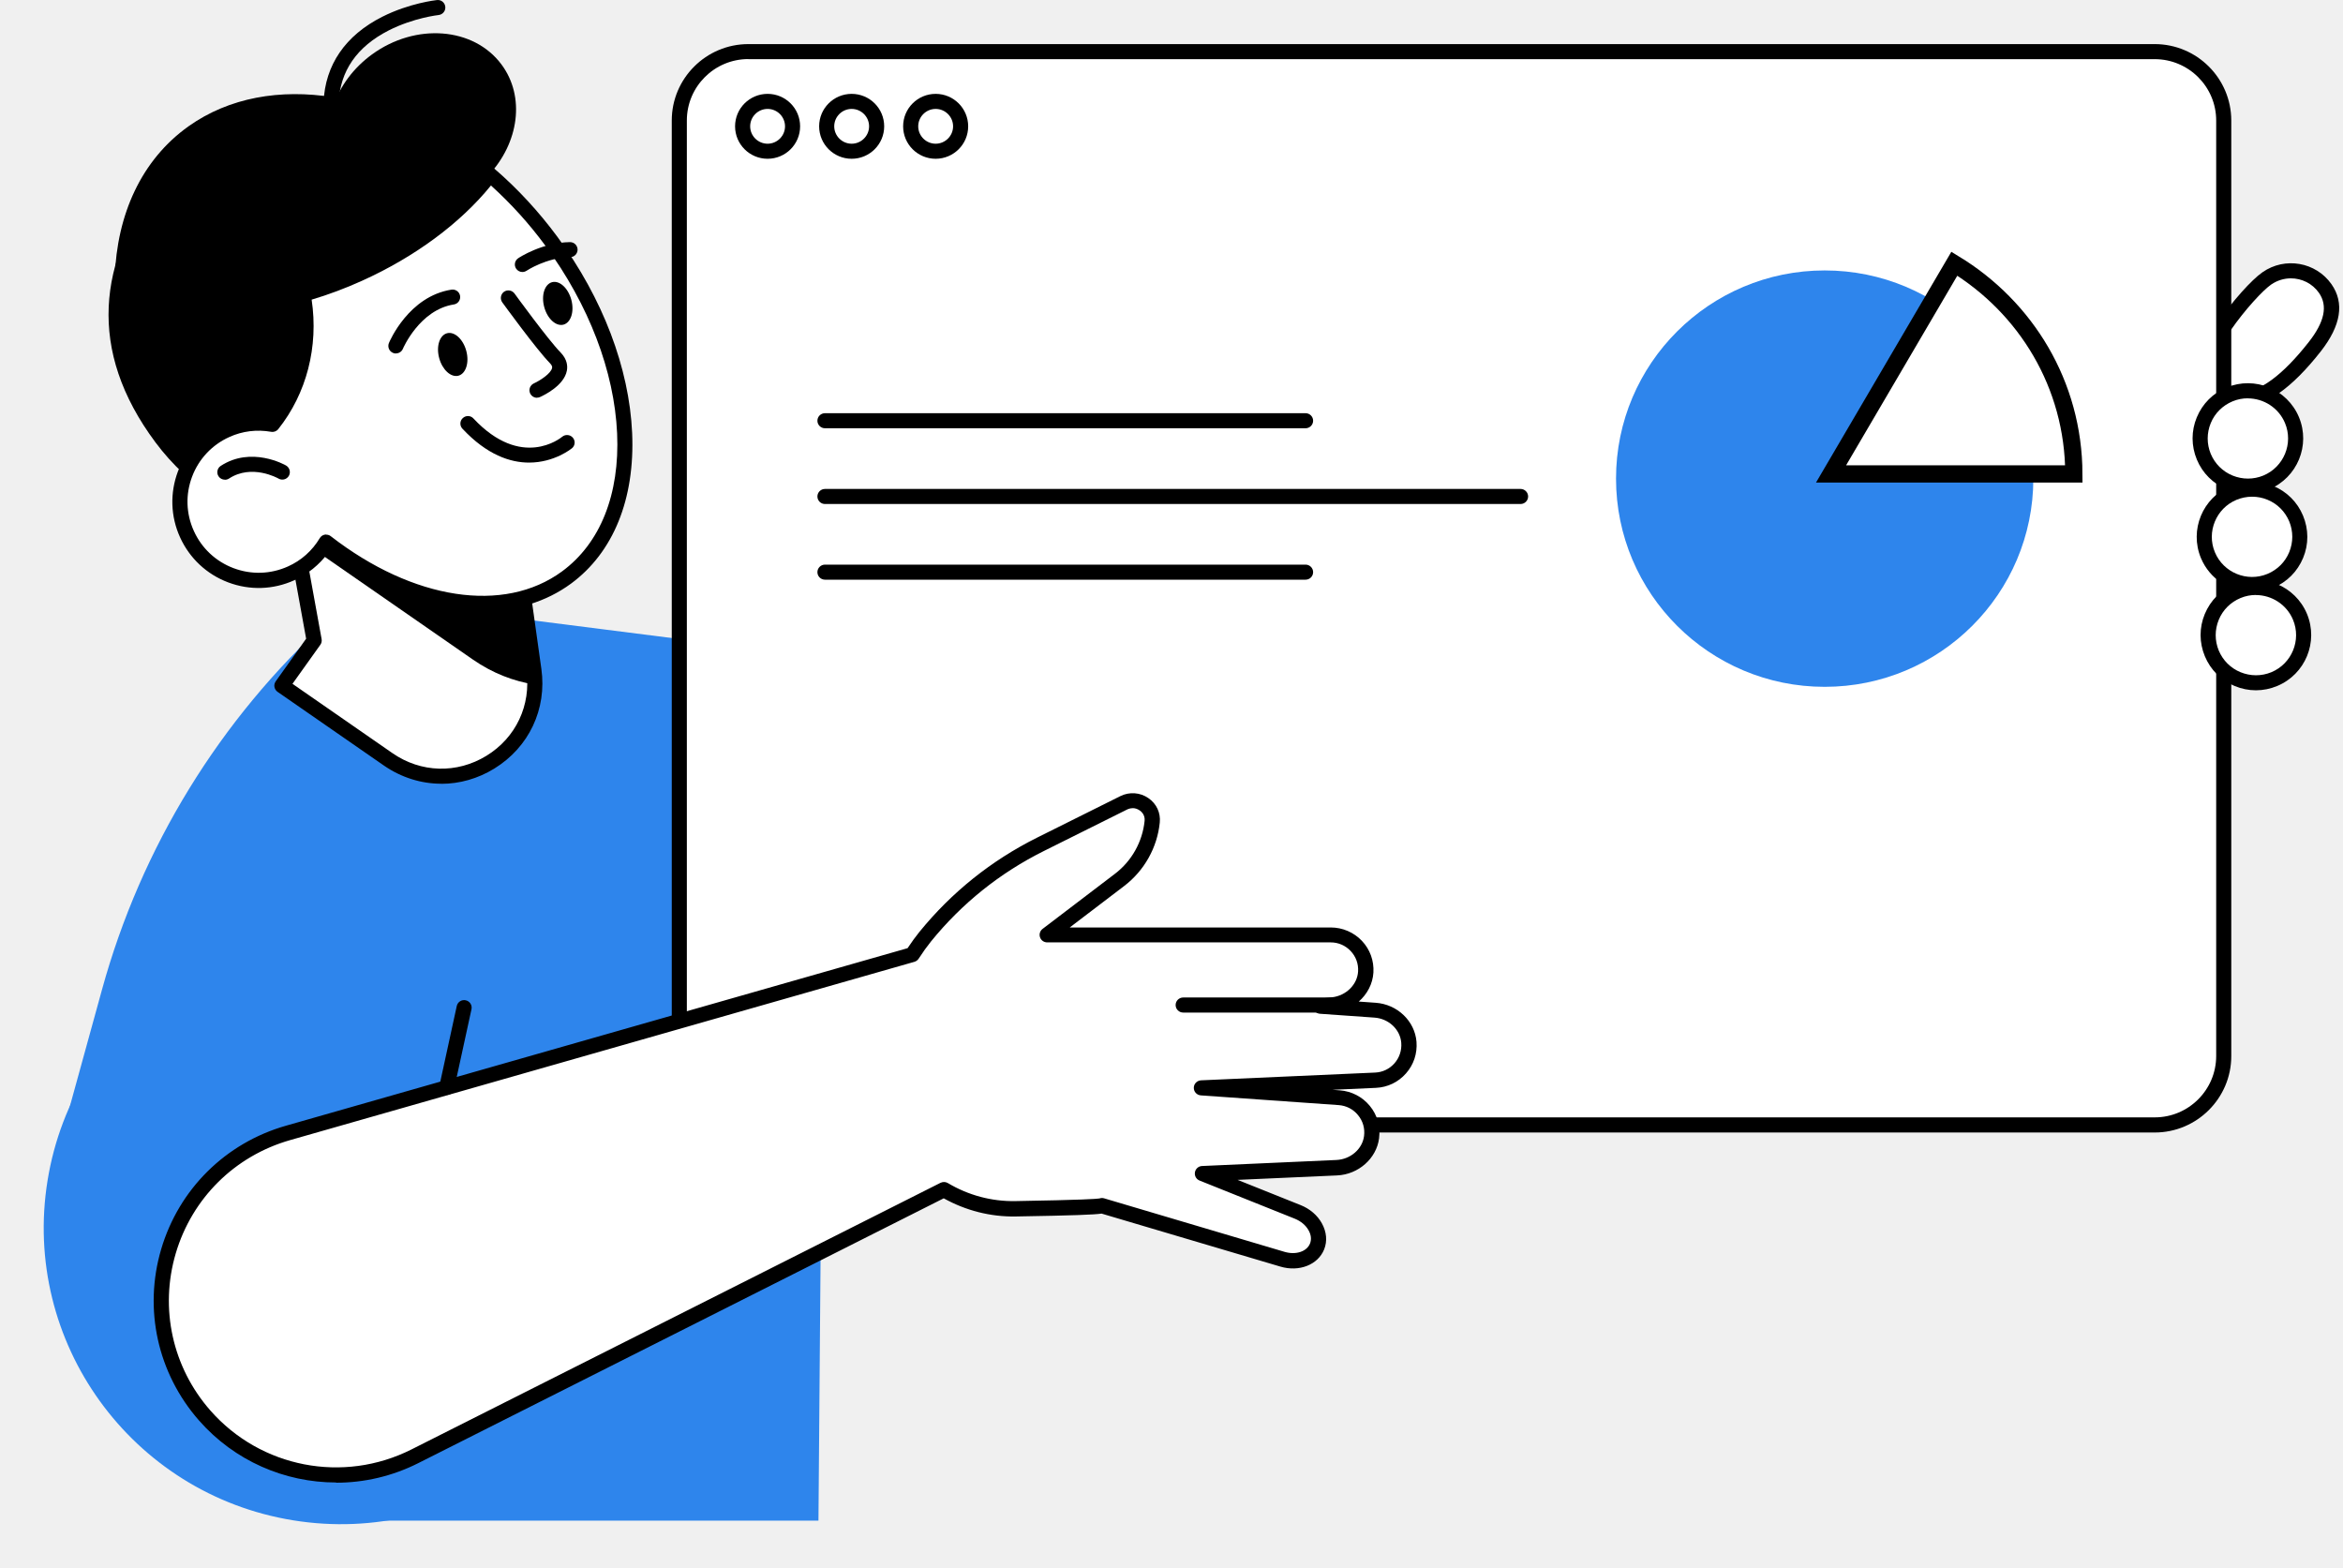
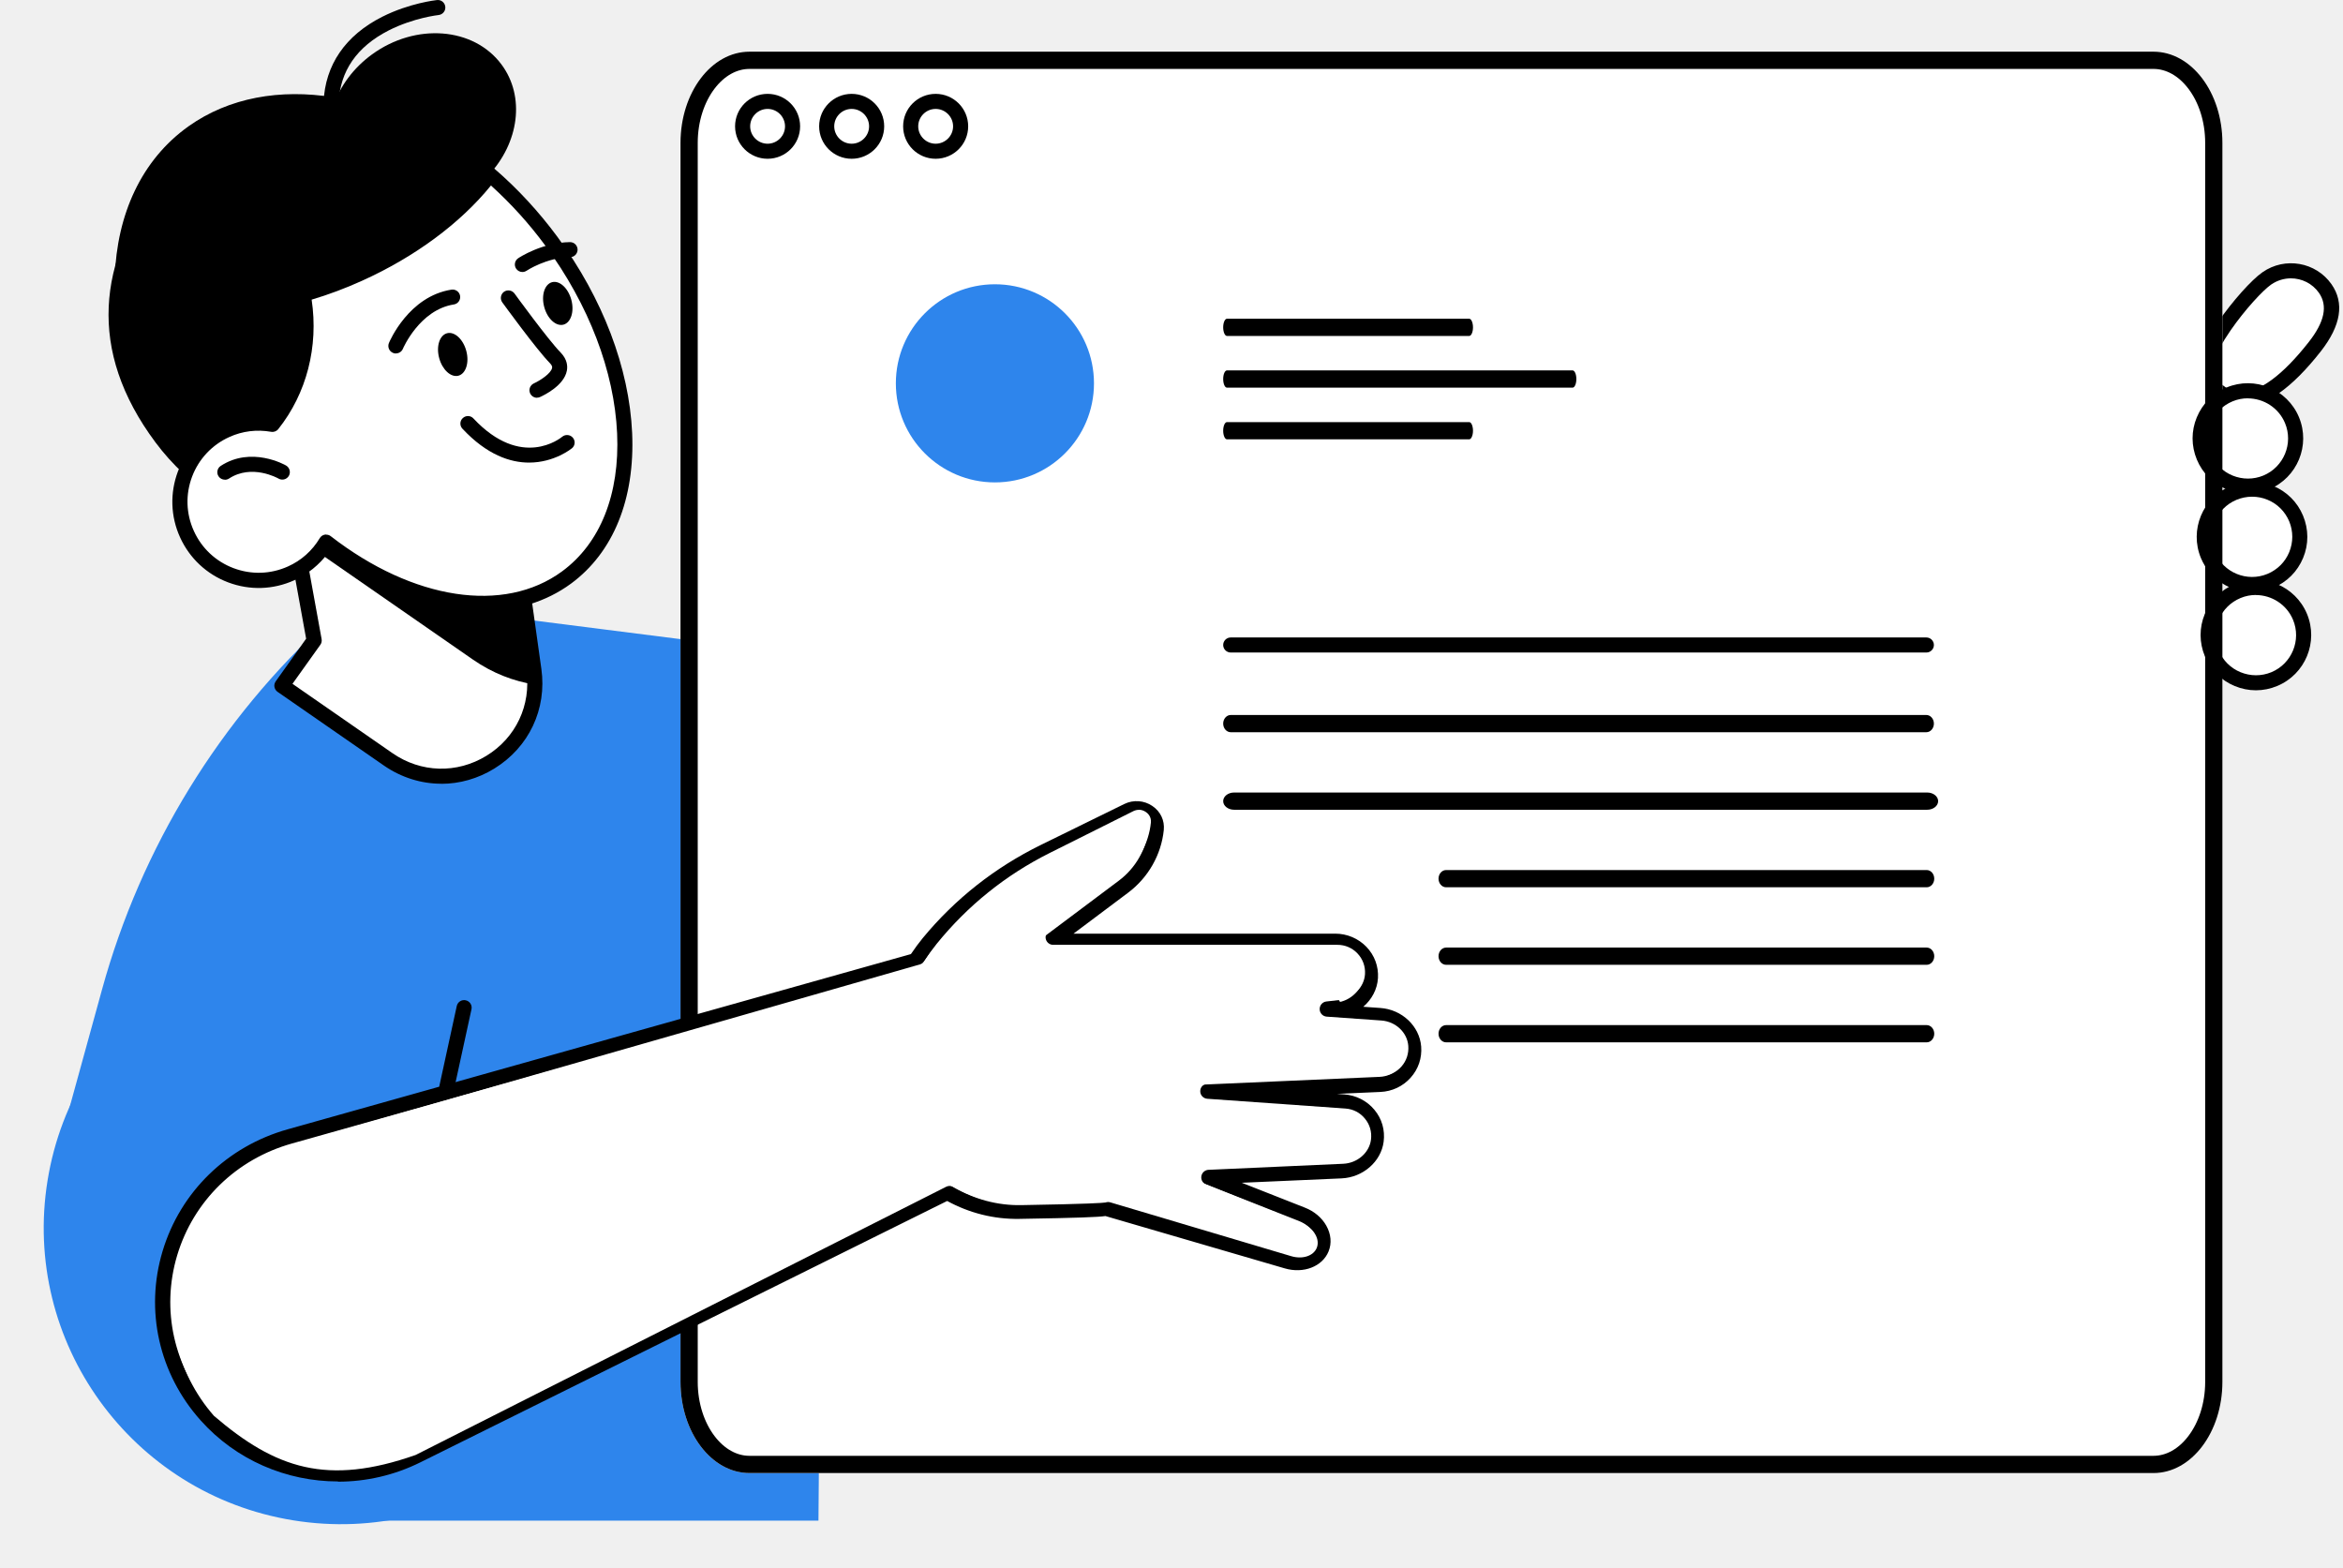
<svg xmlns="http://www.w3.org/2000/svg" width="272" height="182" viewBox="0 0 272 182" fill="none">
  <path d="M269.945 33.492C271.478 35.685 270.392 38.133 268.728 40.248C261.413 49.566 257.654 46.07 256.121 43.884C254.588 41.691 260.966 33.85 263.173 32.312C265.381 30.773 268.412 31.306 269.945 33.492Z" fill="white" />
  <path d="M260.213 47.258C260.169 47.258 260.116 47.258 260.072 47.258C258.268 47.206 256.691 46.244 255.394 44.383C254.483 43.071 255.193 40.711 257.514 37.355C259.17 34.96 261.378 32.486 262.666 31.595C265.267 29.785 268.851 30.415 270.664 32.993C272.188 35.17 271.768 37.792 269.42 40.79C266.056 45.082 262.955 47.258 260.221 47.258H260.213ZM265.96 32.311C265.171 32.311 264.365 32.547 263.664 33.028C262.709 33.692 260.633 35.921 258.951 38.351C256.892 41.332 256.551 42.993 256.822 43.386C257.803 44.785 258.872 45.475 260.107 45.51C262.28 45.58 264.996 43.561 268.018 39.715C269.867 37.364 270.252 35.493 269.21 33.998C268.439 32.897 267.204 32.311 265.942 32.311H265.96Z" fill="black" />
-   <path d="M73.597 148.04C76.648 129.285 63.883 111.613 45.086 108.568C26.288 105.524 8.576 118.26 5.525 137.016C2.474 155.771 15.239 173.443 34.036 176.488C52.834 179.532 70.546 166.796 73.597 148.04Z" fill="#2E85EC" />
+   <path d="M73.597 148.04C76.648 129.285 63.883 111.613 45.086 108.568C26.288 105.524 8.576 118.26 5.525 137.016C2.474 155.771 15.238 173.443 34.036 176.488C52.834 179.532 70.546 166.796 73.597 148.04Z" fill="#2E85EC" />
  <path d="M50.651 70.701L53.42 70.946L95.821 76.33L95.015 176.527H40.77L7.497 130.655L11.842 114.877C16.38 98.375 25.517 83.489 38.194 71.96L41.786 68.691L50.66 70.701H50.651Z" fill="#2E85EC" />
-   <path d="M250.147 5.984H86.877C82.45 5.984 78.861 9.565 78.861 13.982V122.587C78.861 127.004 82.45 130.585 86.877 130.585H250.147C254.574 130.585 258.163 127.004 258.163 122.587V13.982C258.163 9.565 254.574 5.984 250.147 5.984Z" fill="white" />
-   <path d="M250.138 131.468H86.877C81.971 131.468 77.985 127.482 77.985 122.596V13.991C77.985 9.096 81.98 5.119 86.877 5.119H250.138C255.044 5.119 259.03 9.104 259.03 13.991V122.596C259.03 127.491 255.035 131.468 250.138 131.468ZM86.877 6.858C82.935 6.858 79.737 10.057 79.737 13.982V122.587C79.737 126.521 82.944 129.711 86.877 129.711H250.138C254.081 129.711 257.278 126.512 257.278 122.587V13.991C257.278 10.057 254.072 6.867 250.138 6.867H86.877V6.858Z" fill="black" />
+   <path d="M249.997 6H87.002C82.583 6 79 10.742 79 16.591V160.409C79 166.258 82.583 171 87.002 171H249.997C254.417 171 258 166.258 258 160.409V16.591C258 10.742 254.417 6 249.997 6Z" fill="white" />
  <path d="M89.111 18.431C87.026 18.431 85.335 16.744 85.335 14.664C85.335 12.583 87.026 10.896 89.111 10.896C91.196 10.896 92.886 12.583 92.886 14.664C92.886 16.744 91.196 18.431 89.111 18.431ZM89.111 12.644C87.998 12.644 87.087 13.553 87.087 14.664C87.087 15.774 87.998 16.683 89.111 16.683C90.223 16.683 91.134 15.774 91.134 14.664C91.134 13.553 90.223 12.644 89.111 12.644Z" fill="black" />
  <path d="M98.87 18.431C96.785 18.431 95.094 16.744 95.094 14.664C95.094 12.583 96.785 10.896 98.87 10.896C100.955 10.896 102.646 12.583 102.646 14.664C102.646 16.744 100.955 18.431 98.87 18.431ZM98.87 12.644C97.757 12.644 96.846 13.553 96.846 14.664C96.846 15.774 97.757 16.683 98.87 16.683C99.982 16.683 100.893 15.774 100.893 14.664C100.893 13.553 99.982 12.644 98.87 12.644Z" fill="black" />
  <path d="M108.62 18.431C106.535 18.431 104.845 16.744 104.845 14.664C104.845 12.583 106.535 10.896 108.62 10.896C110.705 10.896 112.396 12.583 112.396 14.664C112.396 16.744 110.705 18.431 108.62 18.431ZM108.62 12.644C107.508 12.644 106.597 13.553 106.597 14.664C106.597 15.774 107.508 16.683 108.62 16.683C109.733 16.683 110.644 15.774 110.644 14.664C110.644 13.553 109.733 12.644 108.62 12.644Z" fill="black" />
-   <path d="M34.252 62.109L36.468 74.337L32.728 79.591L45.063 88.139C52.824 93.524 63.293 87.099 61.979 77.755L60.718 68.752L34.252 62.109Z" fill="white" />
+   <path d="M34.252 62.109L36.468 74.337L32.728 79.591L45.062 88.139C52.824 93.524 63.293 87.099 61.979 77.755L60.718 68.752L34.252 62.109Z" fill="white" />
  <path d="M51.239 90.98C48.917 90.98 46.595 90.272 44.563 88.865L32.228 80.316C32.035 80.185 31.904 79.975 31.86 79.748C31.816 79.521 31.878 79.285 32.009 79.093L35.54 74.145L33.385 62.275C33.332 61.987 33.428 61.681 33.647 61.48C33.866 61.279 34.173 61.2 34.462 61.27L60.928 67.913C61.269 68 61.532 68.289 61.585 68.638L62.846 77.642C63.503 82.309 61.41 86.749 57.38 89.223C55.461 90.403 53.341 90.989 51.23 90.989L51.239 90.98ZM33.954 79.381L45.562 87.431C48.864 89.721 53.043 89.835 56.469 87.737C59.894 85.639 61.672 81.863 61.112 77.886L59.929 69.469L35.356 63.298L37.336 74.189C37.379 74.425 37.327 74.661 37.187 74.853L33.954 79.381Z" fill="black" />
  <path d="M61.979 77.755C62.058 78.341 62.093 78.909 62.093 79.469C59.649 79.093 57.196 78.157 54.901 76.567L35.461 63.088L35.873 62.511L60.718 68.752L61.979 77.755Z" fill="black" />
  <path d="M18.51 20.826C24.379 13.011 35.602 9.952 38.729 12.207C39.5 9.987 41.016 7.898 43.188 6.316C48.26 2.627 54.989 3.152 58.212 7.478C61.007 11.228 60.245 16.595 56.697 20.363C59.316 22.565 61.795 25.161 64.012 28.142C72.86 40.012 54.095 55.099 50.433 57.756C40.534 64.941 26.035 62.074 18.045 51.349C10.056 40.624 11.414 30.257 18.51 20.826Z" fill="black" />
  <path d="M20.165 24.104C23.529 23.195 26.683 23.3 29.206 24.637C36.329 28.413 39.123 44.138 28.541 52.302C27.883 52.809 26.955 52.992 26.447 53.63C19.237 43.893 17.143 32.644 20.174 24.104H20.165Z" fill="black" />
-   <path d="M57.091 19.995C53.779 24.488 48.383 28.771 41.663 31.804C30.354 36.9 18.86 36.839 13.323 32.206C13.559 24.908 16.415 18.544 21.908 14.646C31.308 7.986 45.579 10.573 57.091 20.004V19.995Z" fill="black" />
-   <path d="M26.271 49.933C28.015 49.146 29.872 48.954 31.624 49.269C35.233 44.741 36.101 39.033 35.19 34.173C37.327 33.57 39.491 32.783 41.655 31.813C48.243 28.841 53.552 24.672 56.881 20.275C59.43 22.478 61.848 25.065 64.021 28.011C74.673 42.459 75.453 59.941 65.773 67.047C58.519 72.371 47.446 70.36 37.87 62.948C36.942 64.487 35.566 65.771 33.797 66.567C29.198 68.638 23.784 66.602 21.707 62.013C19.631 57.424 21.672 52.022 26.271 49.95V49.933Z" fill="white" />
-   <path d="M56.048 70.911C50.389 70.911 44.055 68.63 38.08 64.198C37.064 65.57 35.724 66.654 34.156 67.362C31.72 68.464 28.996 68.551 26.49 67.607C23.985 66.663 22.005 64.801 20.901 62.371C19.797 59.941 19.718 57.223 20.656 54.723C21.602 52.223 23.468 50.248 25.903 49.146C27.585 48.386 29.416 48.115 31.238 48.334C34.147 44.444 35.268 39.374 34.322 34.339C34.234 33.894 34.506 33.457 34.944 33.334C37.082 32.731 39.211 31.953 41.287 31.018C47.507 28.212 52.789 24.209 56.171 19.751C56.32 19.559 56.539 19.436 56.775 19.41C57.021 19.384 57.257 19.462 57.441 19.62C60.113 21.927 62.557 24.576 64.712 27.495C69.969 34.619 73.044 42.704 73.385 50.248C73.727 57.922 71.204 64.137 66.281 67.756C63.381 69.88 59.868 70.929 56.039 70.929L56.048 70.911ZM37.87 62.065C38.063 62.065 38.256 62.127 38.404 62.249C47.98 69.67 58.519 71.27 65.247 66.331C69.688 63.071 71.957 57.38 71.642 50.309C71.318 43.106 68.357 35.371 63.311 28.518C61.427 25.957 59.298 23.614 56.994 21.534C53.438 25.922 48.155 29.829 42.014 32.6C40.104 33.465 38.142 34.2 36.179 34.785C36.994 40.239 35.601 45.668 32.307 49.811C32.106 50.064 31.782 50.187 31.466 50.125C29.819 49.837 28.146 50.038 26.63 50.728C24.615 51.638 23.082 53.272 22.303 55.326C21.523 57.389 21.593 59.627 22.504 61.637C23.415 63.648 25.053 65.177 27.112 65.955C29.18 66.733 31.422 66.663 33.437 65.754C34.979 65.064 36.249 63.927 37.117 62.476C37.248 62.258 37.458 62.109 37.704 62.065C37.756 62.057 37.809 62.048 37.861 62.048L37.87 62.065Z" fill="black" />
-   <path d="M38.44 12.793H38.405C37.923 12.776 37.546 12.365 37.564 11.884C37.739 7.54 40.096 4.105 44.38 1.946C47.533 0.355 50.599 0.023 50.731 0.005C51.221 -0.047 51.642 0.302 51.694 0.783C51.747 1.264 51.397 1.692 50.915 1.745C50.889 1.745 48.006 2.068 45.133 3.528C41.427 5.416 39.465 8.248 39.316 11.954C39.298 12.426 38.913 12.793 38.44 12.793Z" fill="black" />
-   <path d="M66.325 34.803C66.692 36.166 66.281 37.451 65.413 37.687C64.546 37.914 63.547 37.005 63.179 35.642C62.812 34.278 63.223 32.993 64.091 32.757C64.958 32.53 65.957 33.439 66.325 34.803Z" fill="black" />
-   <path d="M60.648 31.577C60.368 31.577 60.087 31.437 59.921 31.193C59.649 30.791 59.754 30.249 60.157 29.978C60.271 29.899 62.926 28.151 66.167 28.107H66.176C66.658 28.107 67.043 28.492 67.052 28.973C67.052 29.453 66.666 29.855 66.185 29.855C63.46 29.89 61.156 31.411 61.13 31.429C60.981 31.525 60.814 31.577 60.639 31.577H60.648Z" fill="black" />
+   <path d="M57.09 19.995C53.779 24.488 48.383 28.771 41.663 31.804C30.353 36.9 18.86 36.839 13.323 32.206C13.559 24.908 16.415 18.544 21.908 14.646C31.308 7.986 45.579 10.573 57.09 20.004V19.995Z" fill="black" />
+   <path d="M26.272 49.933C28.015 49.146 29.872 48.954 31.624 49.269C35.234 44.741 36.101 39.033 35.19 34.173C37.327 33.57 39.491 32.783 41.655 31.813C48.243 28.841 53.552 24.672 56.881 20.275C59.43 22.478 61.848 25.065 64.021 28.011C74.674 42.459 75.453 59.941 65.773 67.047C58.519 72.371 47.446 70.36 37.87 62.948C36.942 64.487 35.566 65.771 33.797 66.567C29.198 68.638 23.784 66.602 21.707 62.013C19.631 57.424 21.672 52.022 26.272 49.95V49.933Z" fill="white" />
+   <path d="M56.048 70.911C50.389 70.911 44.055 68.63 38.08 64.198C37.064 65.57 35.724 66.654 34.156 67.362C31.72 68.464 28.996 68.551 26.49 67.607C23.985 66.663 22.005 64.801 20.901 62.371C19.797 59.941 19.718 57.223 20.656 54.723C21.602 52.223 23.468 50.248 25.903 49.146C27.585 48.386 29.416 48.115 31.238 48.334C34.147 44.444 35.268 39.374 34.322 34.339C34.234 33.894 34.506 33.457 34.944 33.334C37.082 32.731 39.21 31.953 41.287 31.018C47.507 28.212 52.789 24.209 56.171 19.751C56.32 19.559 56.539 19.436 56.775 19.41C57.02 19.384 57.257 19.462 57.441 19.62C60.113 21.927 62.557 24.576 64.712 27.495C69.969 34.619 73.044 42.704 73.385 50.248C73.727 57.922 71.204 64.137 66.28 67.756C63.381 69.88 59.868 70.929 56.039 70.929L56.048 70.911ZM37.87 62.065C38.063 62.065 38.255 62.127 38.404 62.249C47.98 69.67 58.519 71.27 65.247 66.331C69.688 63.071 71.957 57.38 71.642 50.309C71.318 43.106 68.357 35.371 63.311 28.518C61.427 25.957 59.298 23.614 56.994 21.534C53.438 25.922 48.155 29.829 42.014 32.6C40.104 33.465 38.142 34.2 36.179 34.785C36.994 40.239 35.601 45.668 32.307 49.811C32.106 50.064 31.781 50.187 31.466 50.125C29.819 49.837 28.146 50.038 26.63 50.728C24.615 51.638 23.082 53.272 22.302 55.326C21.523 57.389 21.593 59.627 22.504 61.637C23.415 63.648 25.053 65.177 27.112 65.955C29.18 66.733 31.422 66.663 33.437 65.754C34.979 65.064 36.249 63.927 37.117 62.476C37.248 62.258 37.458 62.109 37.704 62.065C37.756 62.057 37.809 62.048 37.861 62.048L37.87 62.065Z" fill="black" />
+   <path d="M38.44 12.793H38.405C37.923 12.776 37.546 12.365 37.564 11.884C37.739 7.54 40.096 4.105 44.379 1.946C47.533 0.355 50.599 0.023 50.731 0.005C51.221 -0.047 51.642 0.302 51.694 0.783C51.747 1.264 51.397 1.692 50.915 1.745C50.889 1.745 48.006 2.068 45.133 3.528C41.427 5.416 39.465 8.248 39.316 11.954C39.298 12.426 38.913 12.793 38.44 12.793Z" fill="black" />
+   <path d="M66.325 34.803C66.693 36.166 66.281 37.451 65.414 37.687C64.546 37.914 63.548 37.005 63.18 35.642C62.812 34.278 63.223 32.993 64.091 32.757C64.958 32.53 65.957 33.439 66.325 34.803Z" fill="black" />
+   <path d="M60.648 31.577C60.368 31.577 60.087 31.437 59.921 31.193C59.649 30.791 59.755 30.249 60.157 29.978C60.271 29.899 62.926 28.151 66.167 28.107H66.176C66.658 28.107 67.043 28.492 67.052 28.973C67.052 29.453 66.666 29.855 66.185 29.855C63.46 29.89 61.156 31.411 61.13 31.429C60.981 31.525 60.815 31.577 60.639 31.577H60.648Z" fill="black" />
  <path d="M54.13 40.729C54.498 42.092 54.086 43.377 53.219 43.613C52.351 43.841 51.353 42.931 50.985 41.568C50.617 40.204 51.029 38.919 51.896 38.684C52.763 38.456 53.762 39.365 54.13 40.729Z" fill="black" />
-   <path d="M45.956 41.035C45.842 41.035 45.728 41.017 45.623 40.965C45.177 40.781 44.966 40.266 45.15 39.82C45.238 39.601 47.463 34.392 52.413 33.623C52.886 33.553 53.341 33.876 53.411 34.348C53.49 34.829 53.157 35.275 52.684 35.344C48.716 35.965 46.788 40.44 46.771 40.493C46.631 40.825 46.307 41.026 45.965 41.026L45.956 41.035Z" fill="black" />
+   <path d="M45.956 41.035C45.843 41.035 45.729 41.017 45.623 40.965C45.177 40.781 44.966 40.266 45.15 39.82C45.238 39.601 47.463 34.392 52.413 33.623C52.886 33.553 53.342 33.876 53.412 34.348C53.49 34.829 53.157 35.275 52.684 35.344C48.716 35.965 46.789 40.44 46.771 40.493C46.631 40.825 46.307 41.026 45.965 41.026L45.956 41.035Z" fill="black" />
  <path d="M62.339 46.175C62.006 46.175 61.691 45.982 61.542 45.659C61.34 45.222 61.542 44.706 61.98 44.505C62.759 44.147 63.977 43.334 64.091 42.713C64.109 42.634 64.135 42.46 63.837 42.154C62.278 40.563 58.467 35.318 58.309 35.1C58.029 34.706 58.116 34.164 58.502 33.876C58.896 33.596 59.439 33.684 59.728 34.068C59.763 34.121 63.618 39.426 65.09 40.93C65.861 41.725 65.904 42.512 65.808 43.028C65.484 44.758 63.162 45.877 62.698 46.087C62.584 46.139 62.462 46.166 62.339 46.166V46.175Z" fill="black" />
  <path d="M61.419 53.7C59.246 53.7 56.539 52.818 53.684 49.767C53.351 49.417 53.368 48.858 53.727 48.535C54.078 48.202 54.638 48.22 54.962 48.578C60.543 54.531 65.072 50.859 65.265 50.702C65.633 50.396 66.185 50.44 66.5 50.807C66.816 51.174 66.772 51.725 66.404 52.031C66.369 52.057 64.389 53.7 61.419 53.7Z" fill="black" />
  <path d="M26.105 55.685C25.816 55.685 25.536 55.545 25.369 55.291C25.107 54.889 25.22 54.347 25.623 54.085C29.171 51.769 33.052 53.945 33.21 54.041C33.63 54.286 33.771 54.819 33.534 55.239C33.289 55.658 32.754 55.798 32.343 55.562C32.211 55.484 29.215 53.831 26.587 55.553C26.438 55.65 26.272 55.693 26.105 55.693V55.685Z" fill="black" />
  <path d="M159.633 117.273L153.308 116.827L154.771 116.661C156.777 116.434 158.441 114.851 158.555 112.841C158.686 110.49 156.82 108.541 154.49 108.541H121.586L129.987 102.142C132.125 100.516 133.5 98.069 133.772 95.394C133.947 93.637 132.046 92.414 130.46 93.2L120.78 98.025C115.611 100.604 111.047 104.258 107.402 108.75C106.859 109.415 106.369 110.114 105.904 110.831L33.428 131.529C19.122 135.611 13.945 153.163 23.757 164.325C29.854 171.274 39.894 173.214 48.155 169.054L109.575 138.102C112.002 139.553 114.849 140.375 117.889 140.322C123.145 140.235 127.727 140.113 127.92 139.964L148.875 146.179C150.618 146.694 152.344 146.056 152.887 144.702C153.483 143.224 152.475 141.424 150.644 140.689L139.58 136.258L155.174 135.559C157.188 135.471 158.958 134.011 159.221 132.01C159.519 129.676 157.793 127.596 155.471 127.43L139.475 126.302L159.676 125.402C161.954 125.297 163.741 123.348 163.557 120.996C163.4 118.968 161.665 117.421 159.633 117.273Z" fill="white" />
-   <path d="M39.017 172.095C33.069 172.095 27.226 169.595 23.099 164.893C18.299 159.421 16.652 151.991 18.71 145.016C20.769 138.041 26.183 132.683 33.191 130.681L105.361 110.07C105.834 109.362 106.281 108.741 106.727 108.191C110.477 103.575 115.076 99.896 120.394 97.238L130.074 92.413C131.117 91.898 132.361 91.985 133.316 92.649C134.262 93.296 134.752 94.354 134.639 95.481C134.349 98.383 132.843 101.067 130.521 102.841L124.187 107.666H154.499C155.857 107.666 157.171 108.234 158.099 109.213C159.045 110.21 159.518 111.521 159.44 112.893C159.361 114.213 158.721 115.411 157.74 116.267L159.702 116.407C162.217 116.582 164.249 118.531 164.442 120.935C164.547 122.298 164.118 123.601 163.215 124.615C162.322 125.629 161.078 126.223 159.729 126.284L154.691 126.511L155.541 126.573C156.89 126.669 158.161 127.324 159.019 128.373C159.895 129.431 160.272 130.768 160.097 132.141C159.799 134.483 157.705 136.336 155.226 136.45L143.671 136.966L150.986 139.894C152.063 140.322 152.939 141.074 153.456 142.009C154.008 143.006 154.104 144.081 153.719 145.042C153.001 146.825 150.819 147.682 148.647 147.035L127.884 140.881C127.034 141.004 124.774 141.1 117.915 141.214C114.989 141.266 112.124 140.532 109.557 139.107L48.557 169.849C45.526 171.378 42.259 172.121 39.026 172.121L39.017 172.095ZM131.493 93.821C131.274 93.821 131.055 93.873 130.854 93.969L121.174 98.794C116.075 101.338 111.668 104.869 108.085 109.283C107.621 109.86 107.148 110.516 106.649 111.285C106.535 111.46 106.359 111.591 106.158 111.652L33.682 132.35C27.252 134.186 22.293 139.098 20.401 145.505C18.518 151.904 20.016 158.722 24.422 163.739C30.265 170.391 39.858 172.244 47.769 168.258L109.189 137.306C109.461 137.175 109.776 137.184 110.03 137.333C112.413 138.757 115.138 139.483 117.88 139.43C125.668 139.299 127.306 139.177 127.63 139.125C127.805 139.063 127.998 139.055 128.173 139.107L149.128 145.322C150.434 145.706 151.704 145.296 152.081 144.352C152.265 143.888 152.212 143.346 151.914 142.822C151.59 142.236 151.021 141.764 150.32 141.476L139.255 137.044C138.87 136.887 138.651 136.494 138.721 136.083C138.791 135.681 139.133 135.375 139.544 135.357L155.138 134.658C156.776 134.588 158.161 133.391 158.353 131.878C158.467 130.996 158.222 130.13 157.652 129.448C157.092 128.758 156.286 128.347 155.401 128.286L139.404 127.158C138.94 127.123 138.581 126.739 138.59 126.275C138.59 125.812 138.966 125.436 139.431 125.41L159.632 124.51C160.508 124.475 161.306 124.09 161.884 123.435C162.462 122.779 162.742 121.931 162.672 121.048C162.55 119.501 161.209 118.243 159.553 118.129L153.228 117.683C152.773 117.648 152.422 117.281 152.414 116.827C152.405 116.372 152.738 115.987 153.185 115.935L154.648 115.769C156.277 115.577 157.574 114.292 157.661 112.771C157.714 111.879 157.407 111.04 156.794 110.393C156.181 109.747 155.357 109.397 154.472 109.397H121.568C121.191 109.397 120.858 109.161 120.736 108.802C120.613 108.444 120.736 108.06 121.033 107.832L129.435 101.434C131.38 99.957 132.632 97.719 132.878 95.289C132.948 94.599 132.501 94.205 132.299 94.074C132.045 93.899 131.765 93.812 131.476 93.812L131.493 93.821Z" fill="black" />
  <path d="M154.771 117.544H137.355C136.873 117.544 136.479 117.15 136.479 116.669C136.479 116.189 136.873 115.795 137.355 115.795H154.771C155.252 115.795 155.647 116.189 155.647 116.669C155.647 117.15 155.252 117.544 154.771 117.544Z" fill="black" />
  <path d="M51.86 127.097C51.799 127.097 51.738 127.097 51.676 127.08C51.203 126.975 50.906 126.512 51.011 126.04L53.026 116.783C53.131 116.311 53.595 116.014 54.068 116.119C54.541 116.224 54.839 116.687 54.734 117.159L52.719 126.416C52.631 126.827 52.263 127.106 51.86 127.106V127.097Z" fill="black" />
  <path d="M267.011 71.593C268.185 74.416 266.853 77.65 264.023 78.83C261.194 80.001 257.952 78.673 256.77 75.85C255.596 73.026 256.927 69.792 259.757 68.612C262.587 67.441 265.828 68.769 267.011 71.593Z" fill="white" />
  <path d="M261.886 80.133C261.054 80.133 260.23 79.967 259.442 79.644C257.856 78.988 256.621 77.764 255.964 76.182C255.307 74.6 255.298 72.861 255.955 71.278C256.612 69.696 257.839 68.464 259.424 67.808C262.692 66.454 266.459 68.001 267.817 71.261C269.175 74.521 267.624 78.28 264.356 79.635C263.559 79.967 262.727 80.133 261.886 80.133ZM261.886 69.067C261.29 69.067 260.677 69.181 260.099 69.425C258.951 69.906 258.049 70.798 257.576 71.951C257.103 73.105 257.103 74.364 257.576 75.518C258.058 76.663 258.951 77.563 260.108 78.035C261.264 78.507 262.534 78.507 263.682 78.035C266.056 77.047 267.186 74.312 266.196 71.943C265.452 70.16 263.708 69.076 261.877 69.076L261.886 69.067Z" fill="black" />
  <path d="M266.555 60.195C267.729 63.018 266.397 66.252 263.568 67.432C260.738 68.612 257.497 67.275 256.314 64.451C255.14 61.628 256.472 58.394 259.301 57.214C262.131 56.034 265.372 57.371 266.555 60.195Z" fill="white" />
  <path d="M261.439 68.726C258.925 68.726 256.533 67.24 255.508 64.784C254.15 61.523 255.701 57.765 258.969 56.41C260.554 55.754 262.298 55.746 263.883 56.401C265.469 57.057 266.704 58.28 267.361 59.862C268.018 61.445 268.027 63.184 267.37 64.766C266.713 66.348 265.487 67.581 263.901 68.236C263.095 68.568 262.263 68.726 261.439 68.726ZM261.439 57.66C260.835 57.66 260.221 57.782 259.643 58.018C257.269 59.006 256.139 61.742 257.129 64.111C258.119 66.479 260.861 67.607 263.235 66.619C264.383 66.138 265.285 65.247 265.758 64.093C266.231 62.939 266.231 61.681 265.758 60.527C265.276 59.382 264.383 58.481 263.226 58.01C262.657 57.773 262.052 57.66 261.448 57.66H261.439Z" fill="black" />
  <path d="M266.073 48.762C267.247 51.585 265.916 54.819 263.086 55.999C260.256 57.179 257.015 55.842 255.832 53.018C254.658 50.195 255.99 46.961 258.82 45.781C261.649 44.601 264.891 45.938 266.073 48.762Z" fill="white" />
  <path d="M260.957 57.302C260.125 57.302 259.302 57.136 258.513 56.812C256.928 56.157 255.692 54.933 255.035 53.351C254.378 51.769 254.369 50.029 255.027 48.447C255.684 46.865 256.91 45.633 258.496 44.977C261.763 43.622 265.53 45.169 266.888 48.43C268.246 51.69 266.696 55.449 263.428 56.803C262.631 57.136 261.798 57.302 260.957 57.302ZM260.957 46.236C260.362 46.236 259.748 46.349 259.17 46.594C258.023 47.075 257.12 47.966 256.647 49.12C256.174 50.274 256.174 51.533 256.647 52.687C257.129 53.831 258.023 54.732 259.179 55.204C260.335 55.676 261.606 55.676 262.753 55.204C265.127 54.216 266.258 51.48 265.268 49.111C264.523 47.328 262.78 46.245 260.949 46.245L260.957 46.236Z" fill="black" />
-   <path d="M236.051 55.562C236.051 68.909 225.205 79.731 211.828 79.731C198.451 79.731 187.605 68.909 187.605 55.562C187.605 42.215 198.451 31.394 211.828 31.394C225.205 31.394 236.051 42.215 236.051 55.562Z" fill="#2E85EC" />
-   <path d="M240.754 55.017H212.567L226.881 30.613C235.185 35.662 240.725 44.624 240.754 55.017Z" fill="white" stroke="black" stroke-width="2" />
-   <path d="M151.565 49.715H95.769C95.287 49.715 94.893 49.321 94.893 48.841C94.893 48.36 95.287 47.967 95.769 47.967H151.565C152.047 47.967 152.441 48.36 152.441 48.841C152.441 49.321 152.047 49.715 151.565 49.715Z" fill="black" />
-   <path d="M176.524 58.508H95.769C95.287 58.508 94.893 58.115 94.893 57.634C94.893 57.153 95.287 56.76 95.769 56.76H176.524C177.005 56.76 177.4 57.153 177.4 57.634C177.4 58.115 177.005 58.508 176.524 58.508Z" fill="black" />
-   <path d="M151.565 67.293H95.769C95.287 67.293 94.893 66.9 94.893 66.419C94.893 65.938 95.287 65.545 95.769 65.545H151.565C152.047 65.545 152.441 65.938 152.441 66.419C152.441 66.9 152.047 67.293 151.565 67.293Z" fill="black" />
+   <path d="M127 44.5C127 50.851 121.851 56 115.5 56C109.149 56 104 50.851 104 44.5C104 38.149 109.149 33 115.5 33C121.851 33 127 38.149 127 44.5Z" fill="#2E85EC" />
+   <path d="M170.559 39H142.441C142.199 39 142 38.55 142 38C142 37.45 142.199 37 142.441 37H170.559C170.801 37 171 37.45 171 38C171 38.55 170.801 39 170.559 39Z" fill="black" />
+   <path d="M182.565 45H142.435C142.196 45 142 44.55 142 44C142 43.45 142.196 43 142.435 43H182.565C182.804 43 183 43.45 183 44C183 44.55 182.804 45 182.565 45Z" fill="black" />
+   <path d="M170.559 51H142.441C142.199 51 142 50.55 142 50C142 49.45 142.199 49 142.441 49H170.559C170.801 49 171 49.45 171 50C171 50.55 170.801 51 170.559 51Z" fill="black" />
+   <path d="M167.876 112H223.672C224.154 112 224.548 111.55 224.548 111C224.548 110.45 224.154 110 223.672 110H167.876C167.394 110 167 110.45 167 111C167 111.55 167.394 112 167.876 112Z" fill="black" />
+   <path d="M167.876 103H223.672C224.154 103 224.548 102.55 224.548 102C224.548 101.45 224.154 101 223.672 101H167.876C167.394 101 167 101.45 167 102C167 102.55 167.394 103 167.876 103Z" fill="black" />
+   <path d="M142.876 75.748H223.631C224.113 75.748 224.507 75.355 224.507 74.874C224.507 74.393 224.113 74 223.631 74H142.876C142.395 74 142 74.393 142 74.874C142 75.355 142.395 75.748 142.876 75.748Z" fill="black" />
+   <path d="M142.876 85H223.631C224.113 85 224.507 84.55 224.507 84C224.507 83.45 224.113 83 223.631 83H142.876C142.395 83 142 83.45 142 84C142 84.55 142.395 85 142.876 85Z" fill="black" />
+   <path d="M143.263 94H223.736C224.431 94 225 93.55 225 93C225 92.45 224.431 92 223.736 92H143.263C142.568 92 142 92.45 142 93C142 93.55 142.568 94 143.263 94Z" fill="black" />
+   <path d="M167.876 121H223.672C224.154 121 224.548 120.55 224.548 120C224.548 119.45 224.154 119 223.672 119H167.876C167.394 119 167 119.45 167 120C167 120.55 167.394 121 167.876 121Z" fill="black" />
+   <path d="M39.232 171.974C33.268 171.974 27.41 169.507 23.273 164.866C18.459 159.465 16.808 152.132 18.872 145.247C20.936 138.363 26.365 133.075 33.391 131.099L105.749 110.756C106.223 110.057 106.672 109.444 107.119 108.901C110.879 104.345 115.49 100.713 120.821 98.091L130.527 93.329C131.572 92.82 132.82 92.906 133.777 93.561C134.726 94.2 135.217 95.244 135.104 96.357C134.813 99.221 133.303 101.87 130.975 103.621L124.624 108.383H155.015C156.377 108.383 157.694 108.943 158.625 109.91C159.573 110.894 160.048 112.188 159.969 113.542C159.89 114.845 159.248 116.027 158.265 116.872L160.232 117.01C162.754 117.183 164.791 119.107 164.984 121.479C165.09 122.825 164.66 124.111 163.754 125.112C162.859 126.112 161.612 126.699 160.259 126.759L155.208 126.983L156.06 127.044C157.413 127.139 158.687 127.785 159.547 128.821C160.426 129.865 160.804 131.185 160.628 132.54C160.329 134.851 158.23 136.68 155.744 136.793L144.159 137.302L151.493 140.192C152.573 140.614 153.451 141.357 153.97 142.279C154.523 143.263 154.619 144.324 154.233 145.273C153.514 147.033 151.326 147.879 149.148 147.24L128.331 141.166C127.479 141.287 125.213 141.382 118.336 141.495C115.402 141.546 112.53 140.822 109.956 139.415L48.797 169.758C45.758 171.267 42.482 172 39.241 172L39.232 171.974ZM131.949 94.718C131.73 94.718 131.51 94.769 131.309 94.864L121.603 99.626C116.491 102.137 112.073 105.622 108.48 109.979C108.015 110.548 107.541 111.196 107.041 111.955C106.926 112.128 106.75 112.257 106.548 112.317L33.883 132.746C27.436 134.558 22.465 139.406 20.567 145.73C18.679 152.046 20.181 158.775 24.599 163.727C30.458 170.292 40.075 172.121 48.007 168.187L109.587 137.638C109.86 137.508 110.176 137.517 110.43 137.664C112.82 139.07 115.552 139.786 118.301 139.734C126.109 139.605 127.751 139.484 128.076 139.433C128.252 139.372 128.445 139.364 128.621 139.415L149.63 145.549C150.94 145.928 152.213 145.524 152.591 144.592C152.776 144.134 152.723 143.599 152.424 143.082C152.099 142.503 151.528 142.038 150.826 141.753L139.732 137.379C139.346 137.224 139.126 136.836 139.196 136.43C139.266 136.034 139.609 135.732 140.021 135.714L155.656 135.024C157.298 134.955 158.687 133.773 158.88 132.28C158.994 131.41 158.748 130.555 158.177 129.882C157.615 129.201 156.807 128.795 155.92 128.735L139.881 127.621C139.416 127.587 139.056 127.208 139.065 126.75C139.065 126.293 139.442 125.922 139.908 125.896L160.162 125.008C161.04 124.973 161.84 124.593 162.42 123.947C162.999 123.299 163.28 122.462 163.21 121.591C163.087 120.064 161.743 118.822 160.083 118.71L153.741 118.27C153.285 118.235 152.933 117.873 152.925 117.425C152.916 116.976 153.25 116.596 153.698 116.544L155.165 116.38C156.798 116.191 158.098 114.923 158.186 113.421C158.239 112.541 157.931 111.713 157.316 111.074C156.702 110.437 155.876 110.091 154.988 110.091H121.998C121.621 110.091 121.287 109.858 121.164 109.504C121.041 109.151 121.164 108.772 121.462 108.547L129.886 102.232C131.836 100.774 133.091 98.565 133.338 96.167C133.408 95.485 132.96 95.097 132.758 94.968C132.503 94.795 132.222 94.709 131.932 94.709L131.949 94.718Z" fill="black" />
+   <path fill-rule="evenodd" clip-rule="evenodd" d="M249.997 8H87.002C85.557 8 84.101 8.771 82.94 10.308C81.777 11.846 81 14.061 81 16.591V160.409C81 162.939 81.777 165.154 82.94 166.692C84.101 168.229 85.557 169 87.002 169H249.997C251.443 169 252.899 168.229 254.06 166.692C255.223 165.154 256 162.939 256 160.409V16.591C256 14.061 255.223 11.846 254.06 10.308C252.899 8.771 251.443 8 249.997 8ZM87.002 6H249.997C254.417 6 258 10.742 258 16.591V160.409C258 166.258 254.417 171 249.997 171H87.002C82.583 171 79 166.258 79 160.409V16.591C79 10.742 82.583 6 87.002 6Z" fill="black" />
+   <path d="M131.578 94.158C131.779 94.062 131.999 94.009 132.219 94.009L132.202 94C132.491 94 132.772 94.088 133.027 94.264C133.23 94.396 133.678 94.791 133.608 95.486C133.361 97.931 132.105 100.183 130.155 101.669L121.728 108.106C121.43 108.336 121.307 108.722 121.43 109.082C121.552 109.443 121.886 109.681 122.264 109.681H155.265C156.153 109.681 156.979 110.033 157.594 110.683C158.209 111.334 158.517 112.178 158.464 113.075C158.376 114.606 157.076 115.899 155.442 116.092L153.974 116.259C153.526 116.311 153.192 116.699 153.201 117.156C153.209 117.613 153.561 117.982 154.018 118.018L160.361 118.466C162.022 118.581 163.367 119.847 163.489 121.403C163.56 122.292 163.279 123.145 162.699 123.805C162.119 124.464 161.319 124.851 160.44 124.887L140.18 125.792C139.714 125.818 139.337 126.197 139.337 126.662C139.327 127.129 139.688 127.516 140.153 127.551L156.197 128.686C157.085 128.747 157.893 129.161 158.455 129.855C159.026 130.541 159.272 131.412 159.158 132.3C158.965 133.822 157.576 135.026 155.933 135.097L140.293 135.8C139.881 135.818 139.538 136.126 139.468 136.531C139.398 136.944 139.617 137.34 140.003 137.497L151.101 141.957C151.804 142.246 152.375 142.721 152.7 143.311C152.999 143.838 153.052 144.383 152.867 144.85C152.489 145.8 151.215 146.213 149.906 145.826L128.889 139.573C128.713 139.521 128.52 139.529 128.344 139.591C128.019 139.644 126.376 139.766 118.566 139.898C115.815 139.951 113.082 139.221 110.692 137.788C110.438 137.638 110.122 137.629 109.849 137.761L48.248 168.903C38 172.5 32 170.5 24.833 164.356C20.413 159.309 18.911 152.449 20.8 146.01C22.698 139.564 27.671 134.622 34.12 132.775L106.809 111.95C107.011 111.888 107.187 111.756 107.301 111.58C107.802 110.807 108.276 110.147 108.742 109.566C112.335 105.125 116.755 101.572 121.869 99.013L131.578 94.158Z" fill="white" />
</svg>
